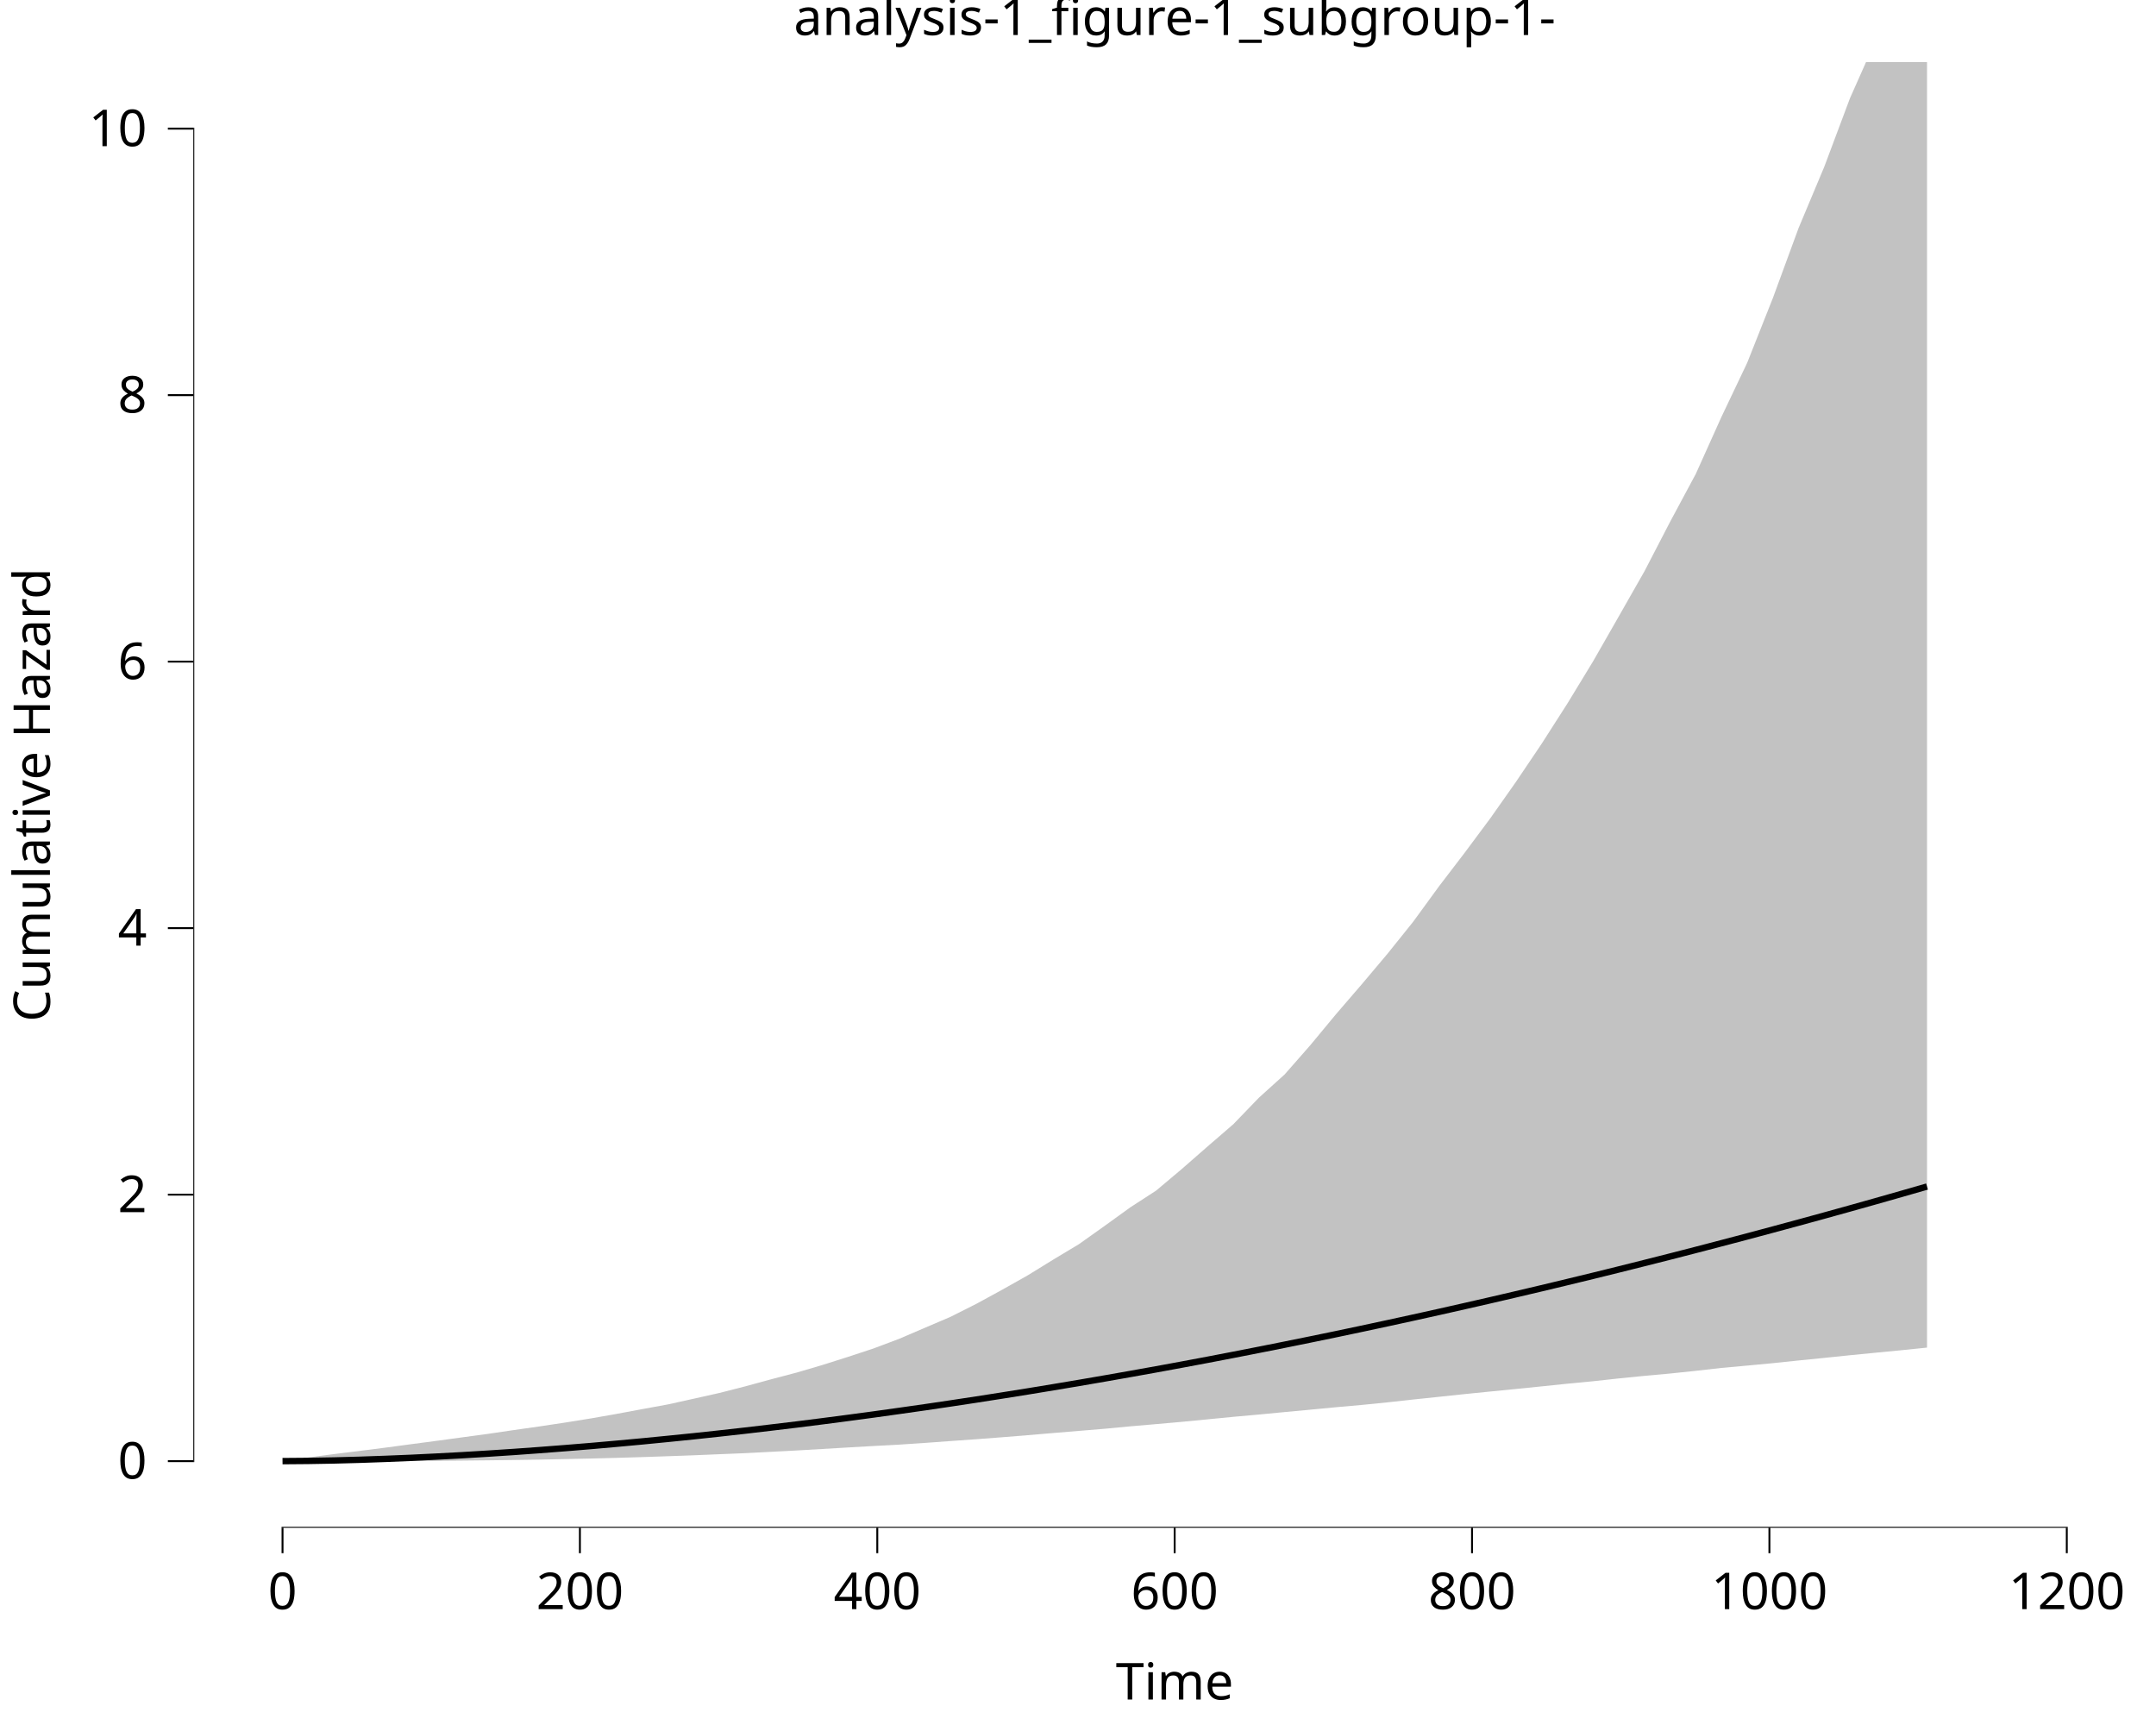
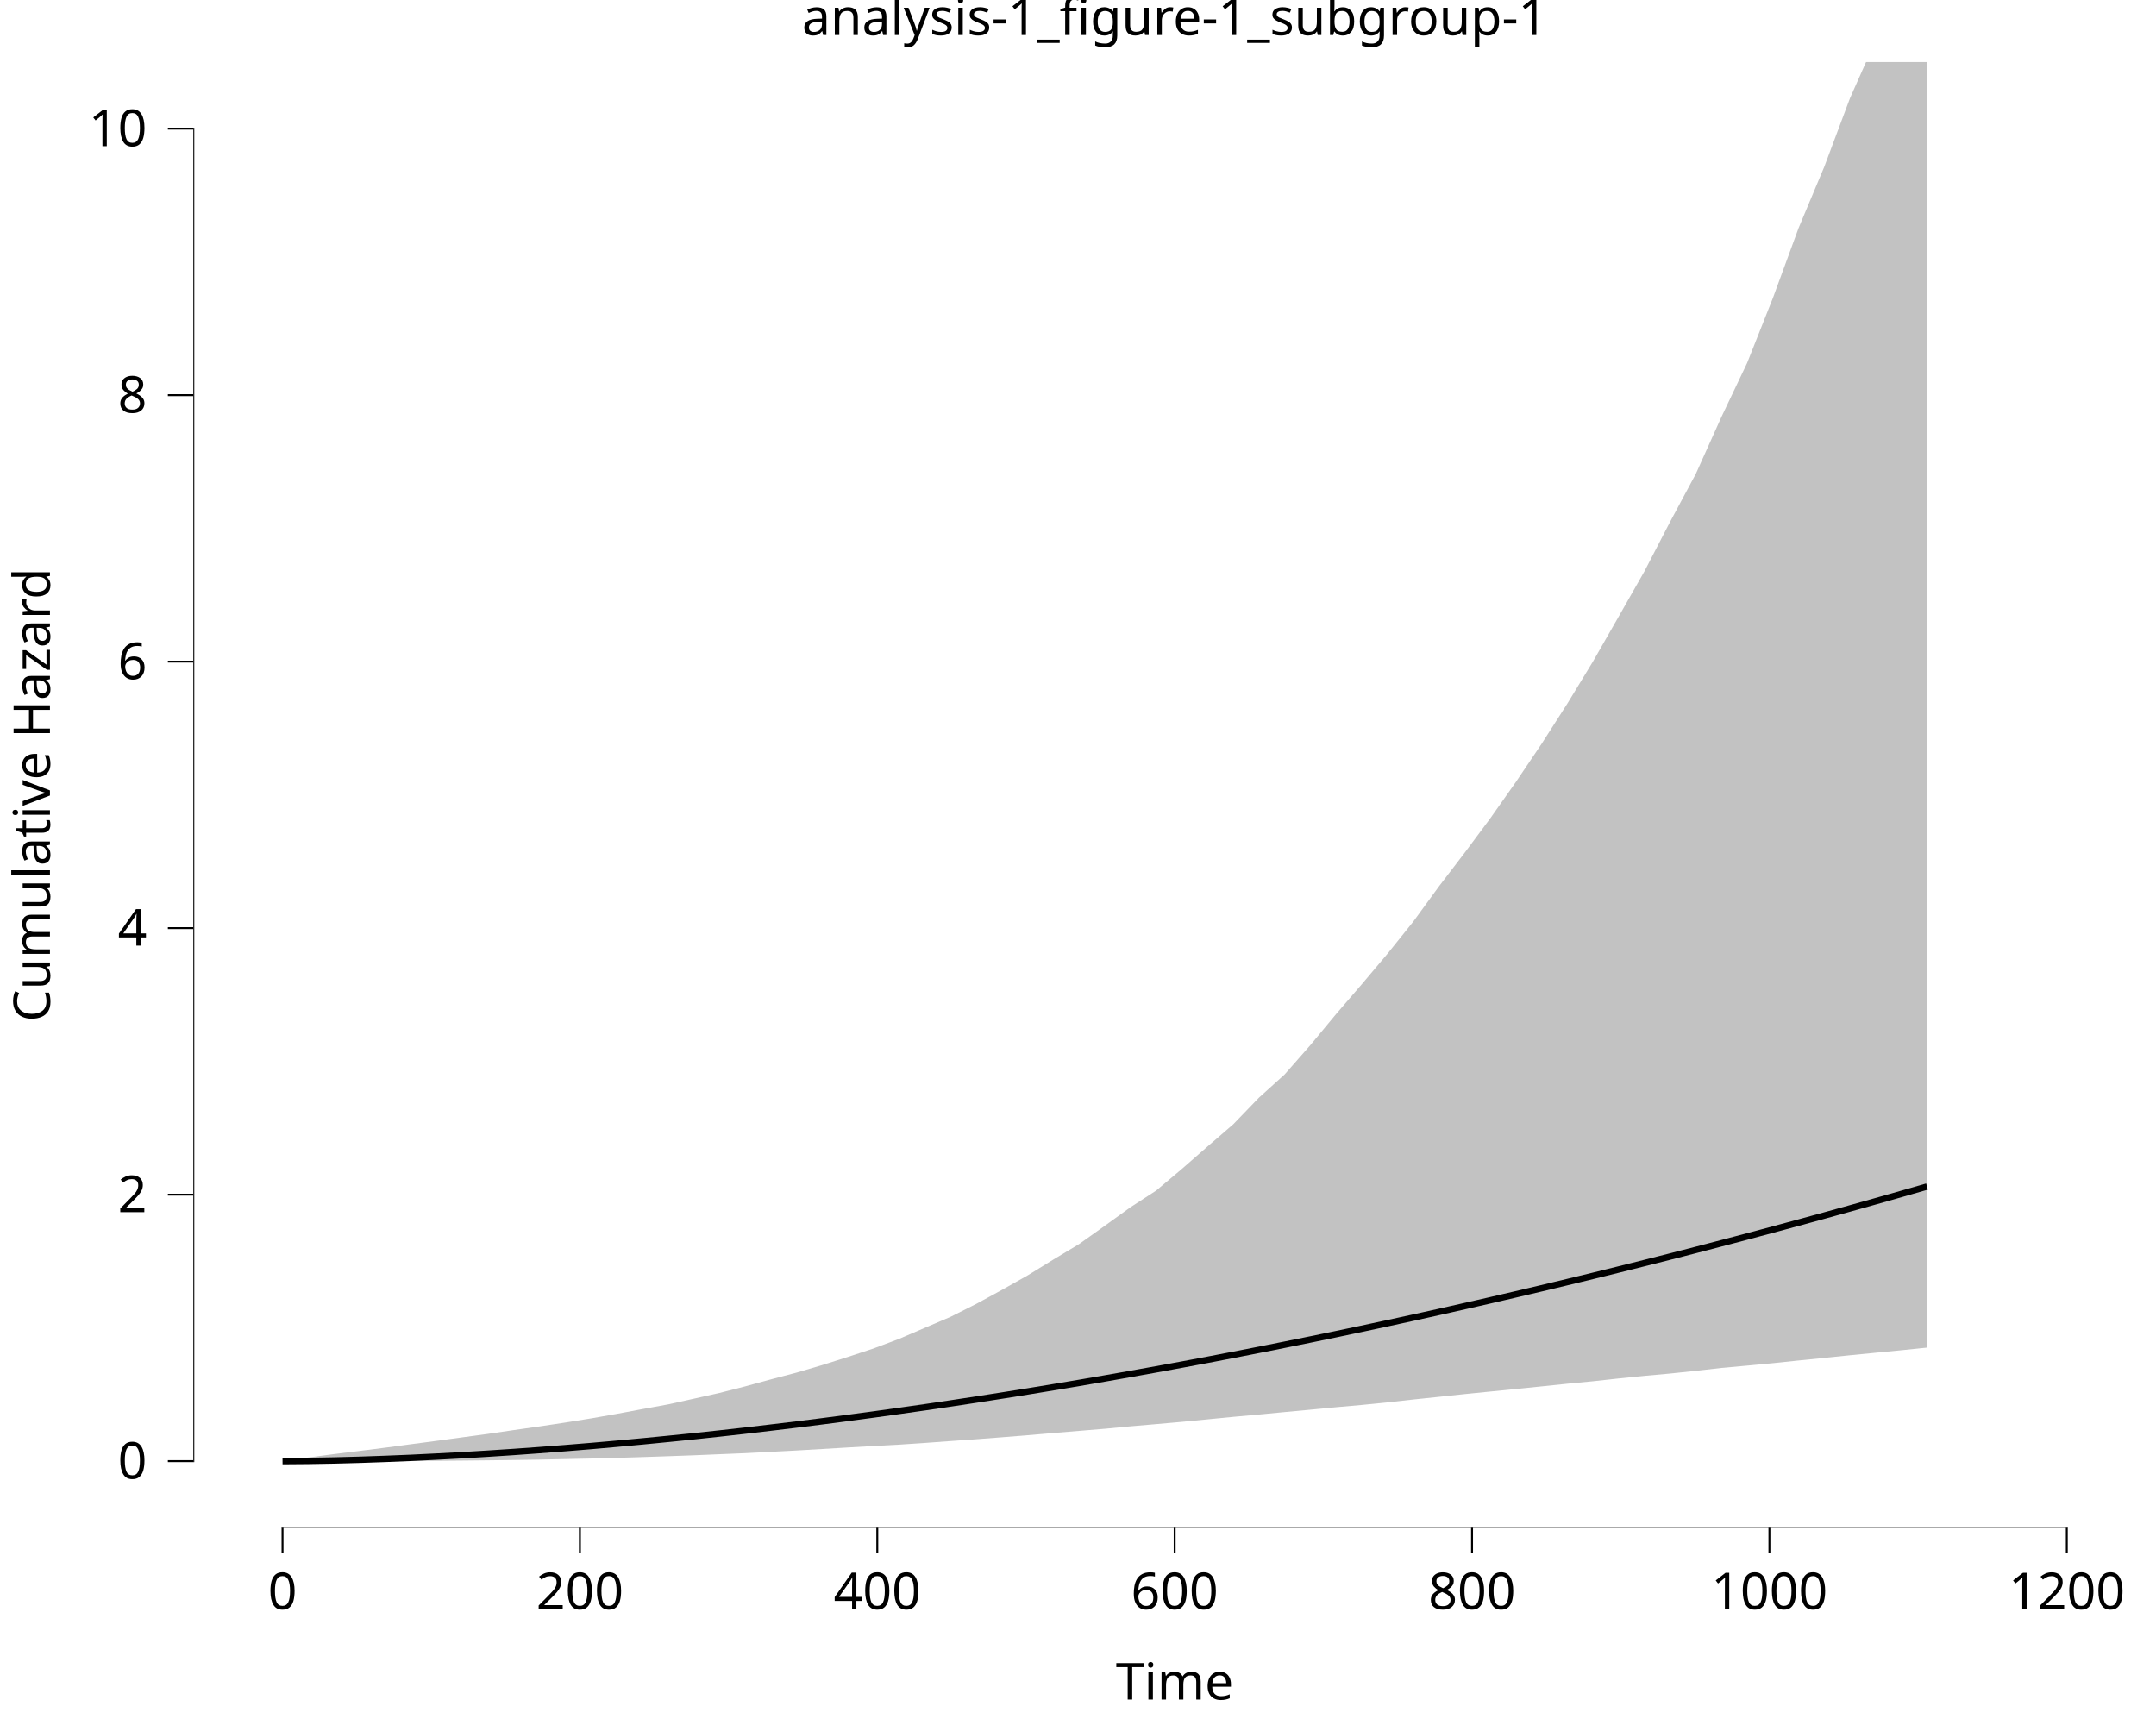
<svg xmlns="http://www.w3.org/2000/svg" class="svglite" data-engine-version="2.0" width="720.00pt" height="576.00pt" viewBox="0 0 720.00 576.00">
  <defs>
    <style type="text/css">
    .svglite line, .svglite polyline, .svglite polygon, .svglite path, .svglite rect, .svglite circle {
      fill: none;
      stroke: #000000;
      stroke-linecap: round;
      stroke-linejoin: round;
      stroke-miterlimit: 10.00;
    }
  </style>
  </defs>
  <rect width="100%" height="100%" style="stroke: none; fill: #FFFFFF;" />
  <defs>
    <clipPath id="cpMC4wMHw3MjAuMDB8MC4wMHw1NzYuMDA=">
      <rect x="0.00" y="0.00" width="720.00" height="576.00" />
    </clipPath>
  </defs>
  <g clip-path="url(#cpMC4wMHw3MjAuMDB8MC4wMHw1NzYuMDA=)">
    <rect x="-0" y="0.00" width="720.00" height="576.00" style="stroke-width: 10.67; stroke: none;" />
  </g>
  <defs>
    <clipPath id="cpNjQuNTZ8NzIwLjAwfDIwLjcxfDUxMC4xNA==">
      <rect x="64.56" y="20.71" width="655.44" height="489.43" />
    </clipPath>
  </defs>
  <g clip-path="url(#cpNjQuNTZ8NzIwLjAwfDIwLjcxfDUxMC4xNA==)">
    <rect x="64.56" y="20.71" width="655.44" height="489.43" style="stroke-width: 10.67; stroke: none;" />
    <polygon points="94.35,487.89 102.93,486.68 111.52,485.54 120.10,484.48 128.68,483.39 137.26,482.24 145.84,481.11 154.42,479.94 163.00,478.78 171.58,477.52 180.16,476.30 188.74,475.01 197.32,473.63 205.91,472.12 214.49,470.52 223.07,468.95 231.65,467.05 240.23,465.13 248.81,462.94 257.39,460.60 265.97,458.34 274.55,455.82 283.13,453.10 291.71,450.27 300.30,447.04 308.88,443.36 317.46,439.69 326.04,435.37 334.62,430.69 343.20,425.86 351.78,420.57 360.36,415.41 368.94,409.31 377.52,403.11 386.10,397.55 394.69,390.32 403.27,382.82 411.85,375.41 420.43,366.52 429.01,358.77 437.59,348.99 446.17,338.64 454.75,328.68 463.33,318.50 471.91,307.81 480.49,296.04 489.08,284.81 497.66,273.28 506.24,261.10 514.82,248.37 523.40,234.97 531.98,220.88 540.56,205.88 549.14,190.81 557.72,174.26 566.30,158.27 574.88,139.21 583.47,121.16 592.05,99.53 600.63,76.17 609.21,55.71 617.79,32.83 626.37,13.51 634.95,-6.08 643.53,-28.39 643.53,449.98 634.95,450.86 626.37,451.69 617.79,452.53 609.21,453.42 600.63,454.28 592.05,455.18 583.47,455.99 574.88,456.77 566.30,457.74 557.72,458.64 549.14,459.42 540.56,460.28 531.98,461.22 523.40,462.04 514.82,462.93 506.24,463.80 497.66,464.65 489.08,465.51 480.49,466.42 471.91,467.32 463.33,468.27 454.75,469.13 446.17,469.89 437.59,470.71 429.01,471.51 420.43,472.33 411.85,473.10 403.27,473.94 394.69,474.77 386.10,475.53 377.52,476.27 368.94,477.08 360.36,477.79 351.78,478.50 343.20,479.23 334.62,479.92 326.04,480.58 317.46,481.18 308.88,481.81 300.30,482.38 291.71,482.84 283.13,483.33 274.55,483.84 265.97,484.34 257.39,484.79 248.81,485.23 240.23,485.58 231.65,485.94 223.07,486.25 214.49,486.54 205.91,486.80 197.32,487.02 188.74,487.20 180.16,487.38 171.58,487.51 163.00,487.62 154.42,487.71 145.84,487.78 137.26,487.83 128.68,487.86 120.10,487.88 111.52,487.89 102.93,487.89 94.35,487.89 " style="stroke-width: 0.00; stroke: none; stroke-linecap: butt; fill: #333333; fill-opacity: 0.30;" />
    <polyline points="94.35,487.89 102.93,486.68 111.52,485.54 120.10,484.48 128.68,483.39 137.26,482.24 145.84,481.11 154.42,479.94 163.00,478.78 171.58,477.52 180.16,476.30 188.74,475.01 197.32,473.63 205.91,472.12 214.49,470.52 223.07,468.95 231.65,467.05 240.23,465.13 248.81,462.94 257.39,460.60 265.97,458.34 274.55,455.82 283.13,453.10 291.71,450.27 300.30,447.04 308.88,443.36 317.46,439.69 326.04,435.37 334.62,430.69 343.20,425.86 351.78,420.57 360.36,415.41 368.94,409.31 377.52,403.11 386.10,397.55 394.69,390.32 403.27,382.82 411.85,375.41 420.43,366.52 429.01,358.77 437.59,348.99 446.17,338.64 454.75,328.68 463.33,318.50 471.91,307.81 480.49,296.04 489.08,284.81 497.66,273.28 506.24,261.10 514.82,248.37 523.40,234.97 531.98,220.88 540.56,205.88 549.14,190.81 557.72,174.26 566.30,158.27 574.88,139.21 583.47,121.16 592.05,99.53 600.63,76.17 609.21,55.71 617.79,32.83 626.37,13.51 634.95,-6.08 643.53,-28.39 " style="stroke-width: 1.07; stroke: none; stroke-linecap: butt;" />
    <polyline points="643.53,449.98 634.95,450.86 626.37,451.69 617.79,452.53 609.21,453.42 600.63,454.28 592.05,455.18 583.47,455.99 574.88,456.77 566.30,457.74 557.72,458.64 549.14,459.42 540.56,460.28 531.98,461.22 523.40,462.04 514.82,462.93 506.24,463.80 497.66,464.65 489.08,465.51 480.49,466.42 471.91,467.32 463.33,468.27 454.75,469.13 446.17,469.89 437.59,470.71 429.01,471.51 420.43,472.33 411.85,473.10 403.27,473.94 394.69,474.77 386.10,475.53 377.52,476.27 368.94,477.08 360.36,477.79 351.78,478.50 343.20,479.23 334.62,479.92 326.04,480.58 317.46,481.18 308.88,481.81 300.30,482.38 291.71,482.84 283.13,483.33 274.55,483.84 265.97,484.34 257.39,484.79 248.81,485.23 240.23,485.58 231.65,485.94 223.07,486.25 214.49,486.54 205.91,486.80 197.32,487.02 188.74,487.20 180.16,487.38 171.58,487.51 163.00,487.62 154.42,487.71 145.84,487.78 137.26,487.83 128.68,487.86 120.10,487.88 111.52,487.89 102.93,487.89 94.35,487.89 " style="stroke-width: 1.07; stroke: none; stroke-linecap: butt;" />
    <polyline points="94.35,487.89 102.93,487.82 111.52,487.67 120.10,487.44 128.68,487.14 137.26,486.79 145.84,486.37 154.42,485.91 163.00,485.39 171.58,484.83 180.16,484.21 188.74,483.55 197.32,482.85 205.91,482.09 214.49,481.30 223.07,480.46 231.65,479.59 240.23,478.67 248.81,477.71 257.39,476.70 265.97,475.67 274.55,474.59 283.13,473.47 291.71,472.32 300.30,471.12 308.88,469.90 317.46,468.63 326.04,467.33 334.62,465.99 343.20,464.62 351.78,463.21 360.36,461.77 368.94,460.29 377.52,458.78 386.10,457.24 394.69,455.66 403.27,454.05 411.85,452.40 420.43,450.72 429.01,449.01 437.59,447.27 446.17,445.50 454.75,443.69 463.33,441.85 471.91,439.98 480.49,438.08 489.08,436.14 497.66,434.18 506.24,432.18 514.82,430.16 523.40,428.10 531.98,426.02 540.56,423.90 549.14,421.75 557.72,419.58 566.30,417.37 574.88,415.13 583.47,412.87 592.05,410.57 600.63,408.25 609.21,405.90 617.79,403.52 626.37,401.11 634.95,398.67 643.53,396.20 " style="stroke-width: 2.13; stroke-linecap: butt;" />
    <line x1="94.03" y1="510.14" x2="690.53" y2="510.14" style="stroke-width: 0.64; stroke-linecap: butt;" />
    <line x1="64.56" y1="488.21" x2="64.56" y2="42.64" style="stroke-width: 0.64; stroke-linecap: butt;" />
    <rect x="64.56" y="20.71" width="655.44" height="489.43" style="stroke-width: 0.00; stroke: none;" />
  </g>
  <g clip-path="url(#cpMC4wMHw3MjAuMDB8MC4wMHw1NzYuMDA=)">
    <polyline points="64.56,510.14 64.56,20.71 " style="stroke-width: 0.00; stroke: none; stroke-linecap: butt;" />
    <text x="49.08" y="493.74" text-anchor="end" style="font-size: 17.00px; font-family: sans;" textLength="9.46px" lengthAdjust="spacingAndGlyphs">0</text>
    <text x="49.08" y="404.75" text-anchor="end" style="font-size: 17.00px; font-family: sans;" textLength="9.46px" lengthAdjust="spacingAndGlyphs">2</text>
    <text x="49.08" y="315.77" text-anchor="end" style="font-size: 17.00px; font-family: sans;" textLength="9.46px" lengthAdjust="spacingAndGlyphs">4</text>
    <text x="49.08" y="226.78" text-anchor="end" style="font-size: 17.00px; font-family: sans;" textLength="9.46px" lengthAdjust="spacingAndGlyphs">6</text>
    <text x="49.08" y="137.79" text-anchor="end" style="font-size: 17.00px; font-family: sans;" textLength="9.46px" lengthAdjust="spacingAndGlyphs">8</text>
    <text x="49.08" y="48.80" text-anchor="end" style="font-size: 17.00px; font-family: sans;" textLength="18.91px" lengthAdjust="spacingAndGlyphs">10</text>
    <polyline points="56.06,487.89 64.56,487.89 " style="stroke-width: 0.64; stroke-linecap: butt;" />
    <polyline points="56.06,398.91 64.56,398.91 " style="stroke-width: 0.64; stroke-linecap: butt;" />
    <polyline points="56.06,309.92 64.56,309.92 " style="stroke-width: 0.64; stroke-linecap: butt;" />
    <polyline points="56.06,220.93 64.56,220.93 " style="stroke-width: 0.64; stroke-linecap: butt;" />
    <polyline points="56.06,131.94 64.56,131.94 " style="stroke-width: 0.64; stroke-linecap: butt;" />
    <polyline points="56.06,42.95 64.56,42.95 " style="stroke-width: 0.64; stroke-linecap: butt;" />
    <polyline points="64.56,510.14 720.00,510.14 " style="stroke-width: 0.00; stroke: none; stroke-linecap: butt;" />
    <polyline points="94.35,518.64 94.35,510.14 " style="stroke-width: 0.64; stroke-linecap: butt;" />
    <polyline points="193.66,518.64 193.66,510.14 " style="stroke-width: 0.64; stroke-linecap: butt;" />
    <polyline points="292.97,518.64 292.97,510.14 " style="stroke-width: 0.64; stroke-linecap: butt;" />
    <polyline points="392.28,518.64 392.28,510.14 " style="stroke-width: 0.64; stroke-linecap: butt;" />
    <polyline points="491.59,518.64 491.59,510.14 " style="stroke-width: 0.64; stroke-linecap: butt;" />
    <polyline points="590.90,518.64 590.90,510.14 " style="stroke-width: 0.64; stroke-linecap: butt;" />
    <polyline points="690.21,518.64 690.21,510.14 " style="stroke-width: 0.64; stroke-linecap: butt;" />
    <text x="94.35" y="537.32" text-anchor="middle" style="font-size: 17.00px; font-family: sans;" textLength="9.46px" lengthAdjust="spacingAndGlyphs">0</text>
    <text x="193.66" y="537.32" text-anchor="middle" style="font-size: 17.00px; font-family: sans;" textLength="28.37px" lengthAdjust="spacingAndGlyphs">200</text>
    <text x="292.97" y="537.32" text-anchor="middle" style="font-size: 17.00px; font-family: sans;" textLength="28.37px" lengthAdjust="spacingAndGlyphs">400</text>
    <text x="392.28" y="537.32" text-anchor="middle" style="font-size: 17.00px; font-family: sans;" textLength="28.37px" lengthAdjust="spacingAndGlyphs">600</text>
    <text x="491.59" y="537.32" text-anchor="middle" style="font-size: 17.00px; font-family: sans;" textLength="28.37px" lengthAdjust="spacingAndGlyphs">800</text>
    <text x="590.90" y="537.32" text-anchor="middle" style="font-size: 17.00px; font-family: sans;" textLength="37.82px" lengthAdjust="spacingAndGlyphs">1000</text>
    <text x="690.21" y="537.32" text-anchor="middle" style="font-size: 17.00px; font-family: sans;" textLength="37.82px" lengthAdjust="spacingAndGlyphs">1200</text>
    <text x="392.28" y="567.49" text-anchor="middle" style="font-size: 17.00px; font-family: sans;" textLength="37.78px" lengthAdjust="spacingAndGlyphs">Time</text>
    <text transform="translate(16.68,265.42) rotate(-90)" text-anchor="middle" style="font-size: 17.00px; font-family: sans;" textLength="144.59px" lengthAdjust="spacingAndGlyphs">Cumulative Hazard</text>
-     <text x="392.28" y="11.70" text-anchor="middle" style="font-size: 17.00px; font-family: sans;" textLength="244.78px" lengthAdjust="spacingAndGlyphs">analysis-1_figure-1_subgroup-1-</text>
+     <text x="392.28" y="11.70" text-anchor="middle" style="font-size: 17.00px; font-family: sans;" textLength="239.12px" lengthAdjust="spacingAndGlyphs">analysis-1_figure-1_subgroup-1</text>
  </g>
</svg>
